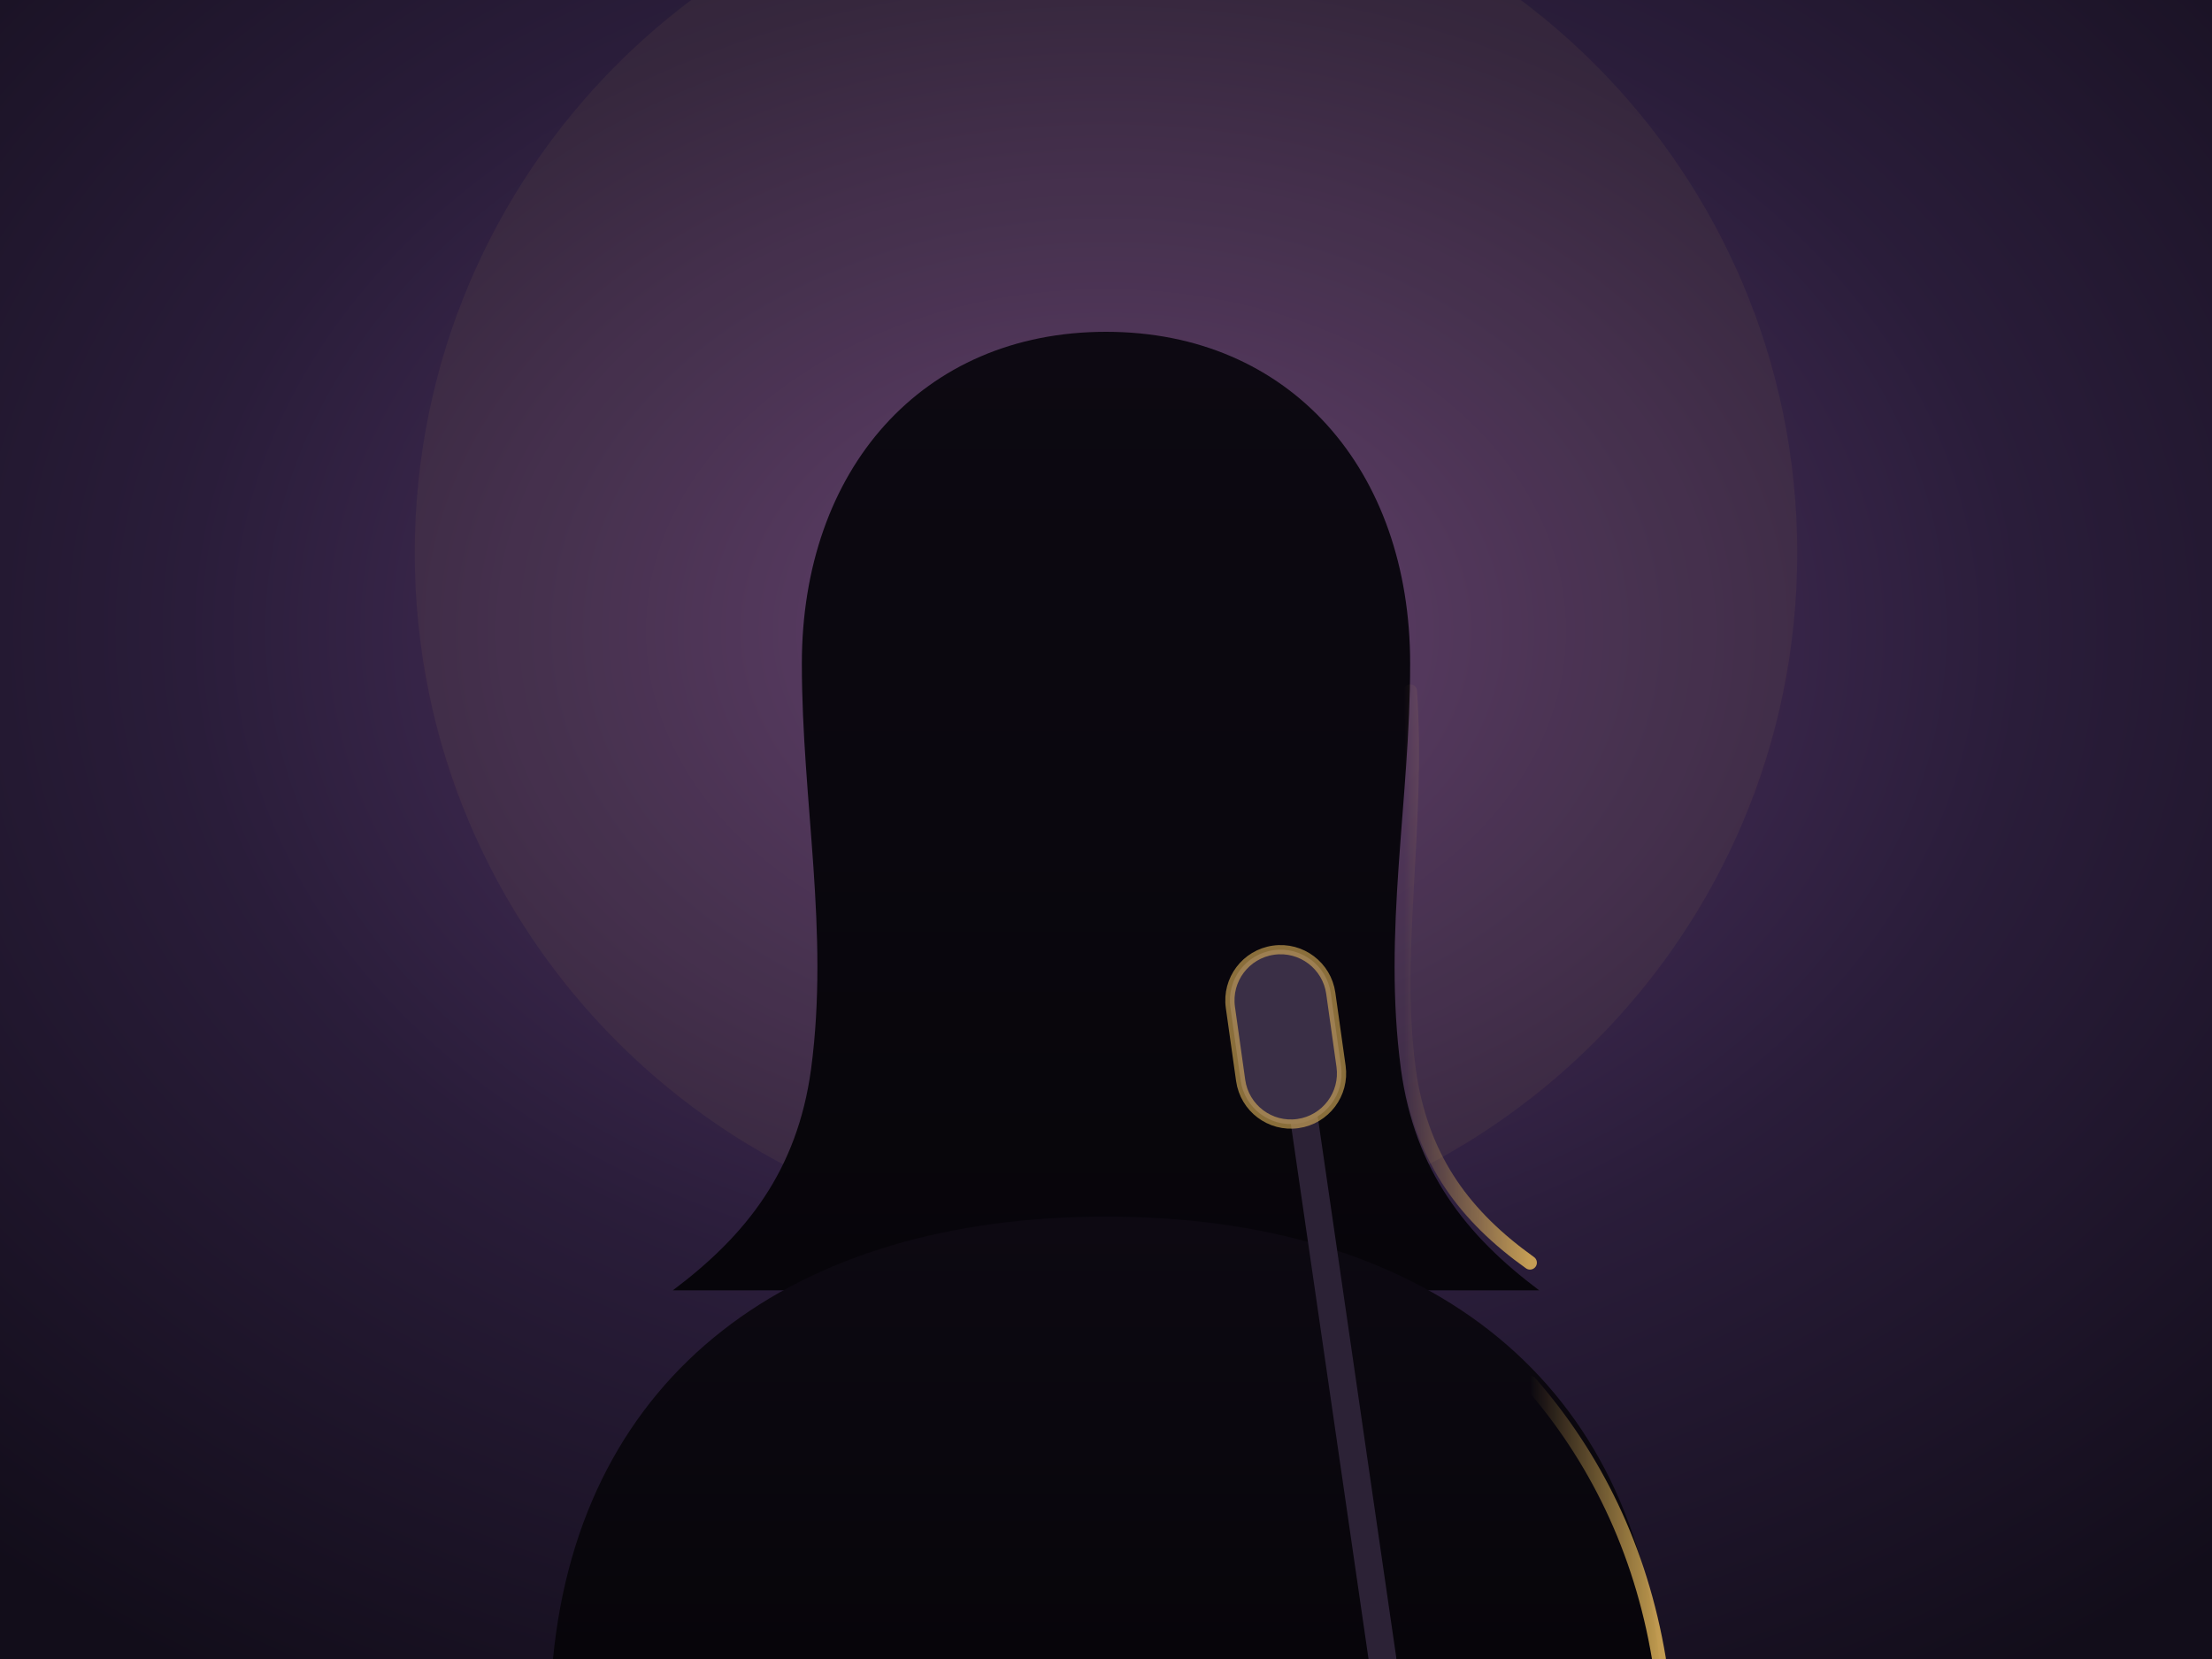
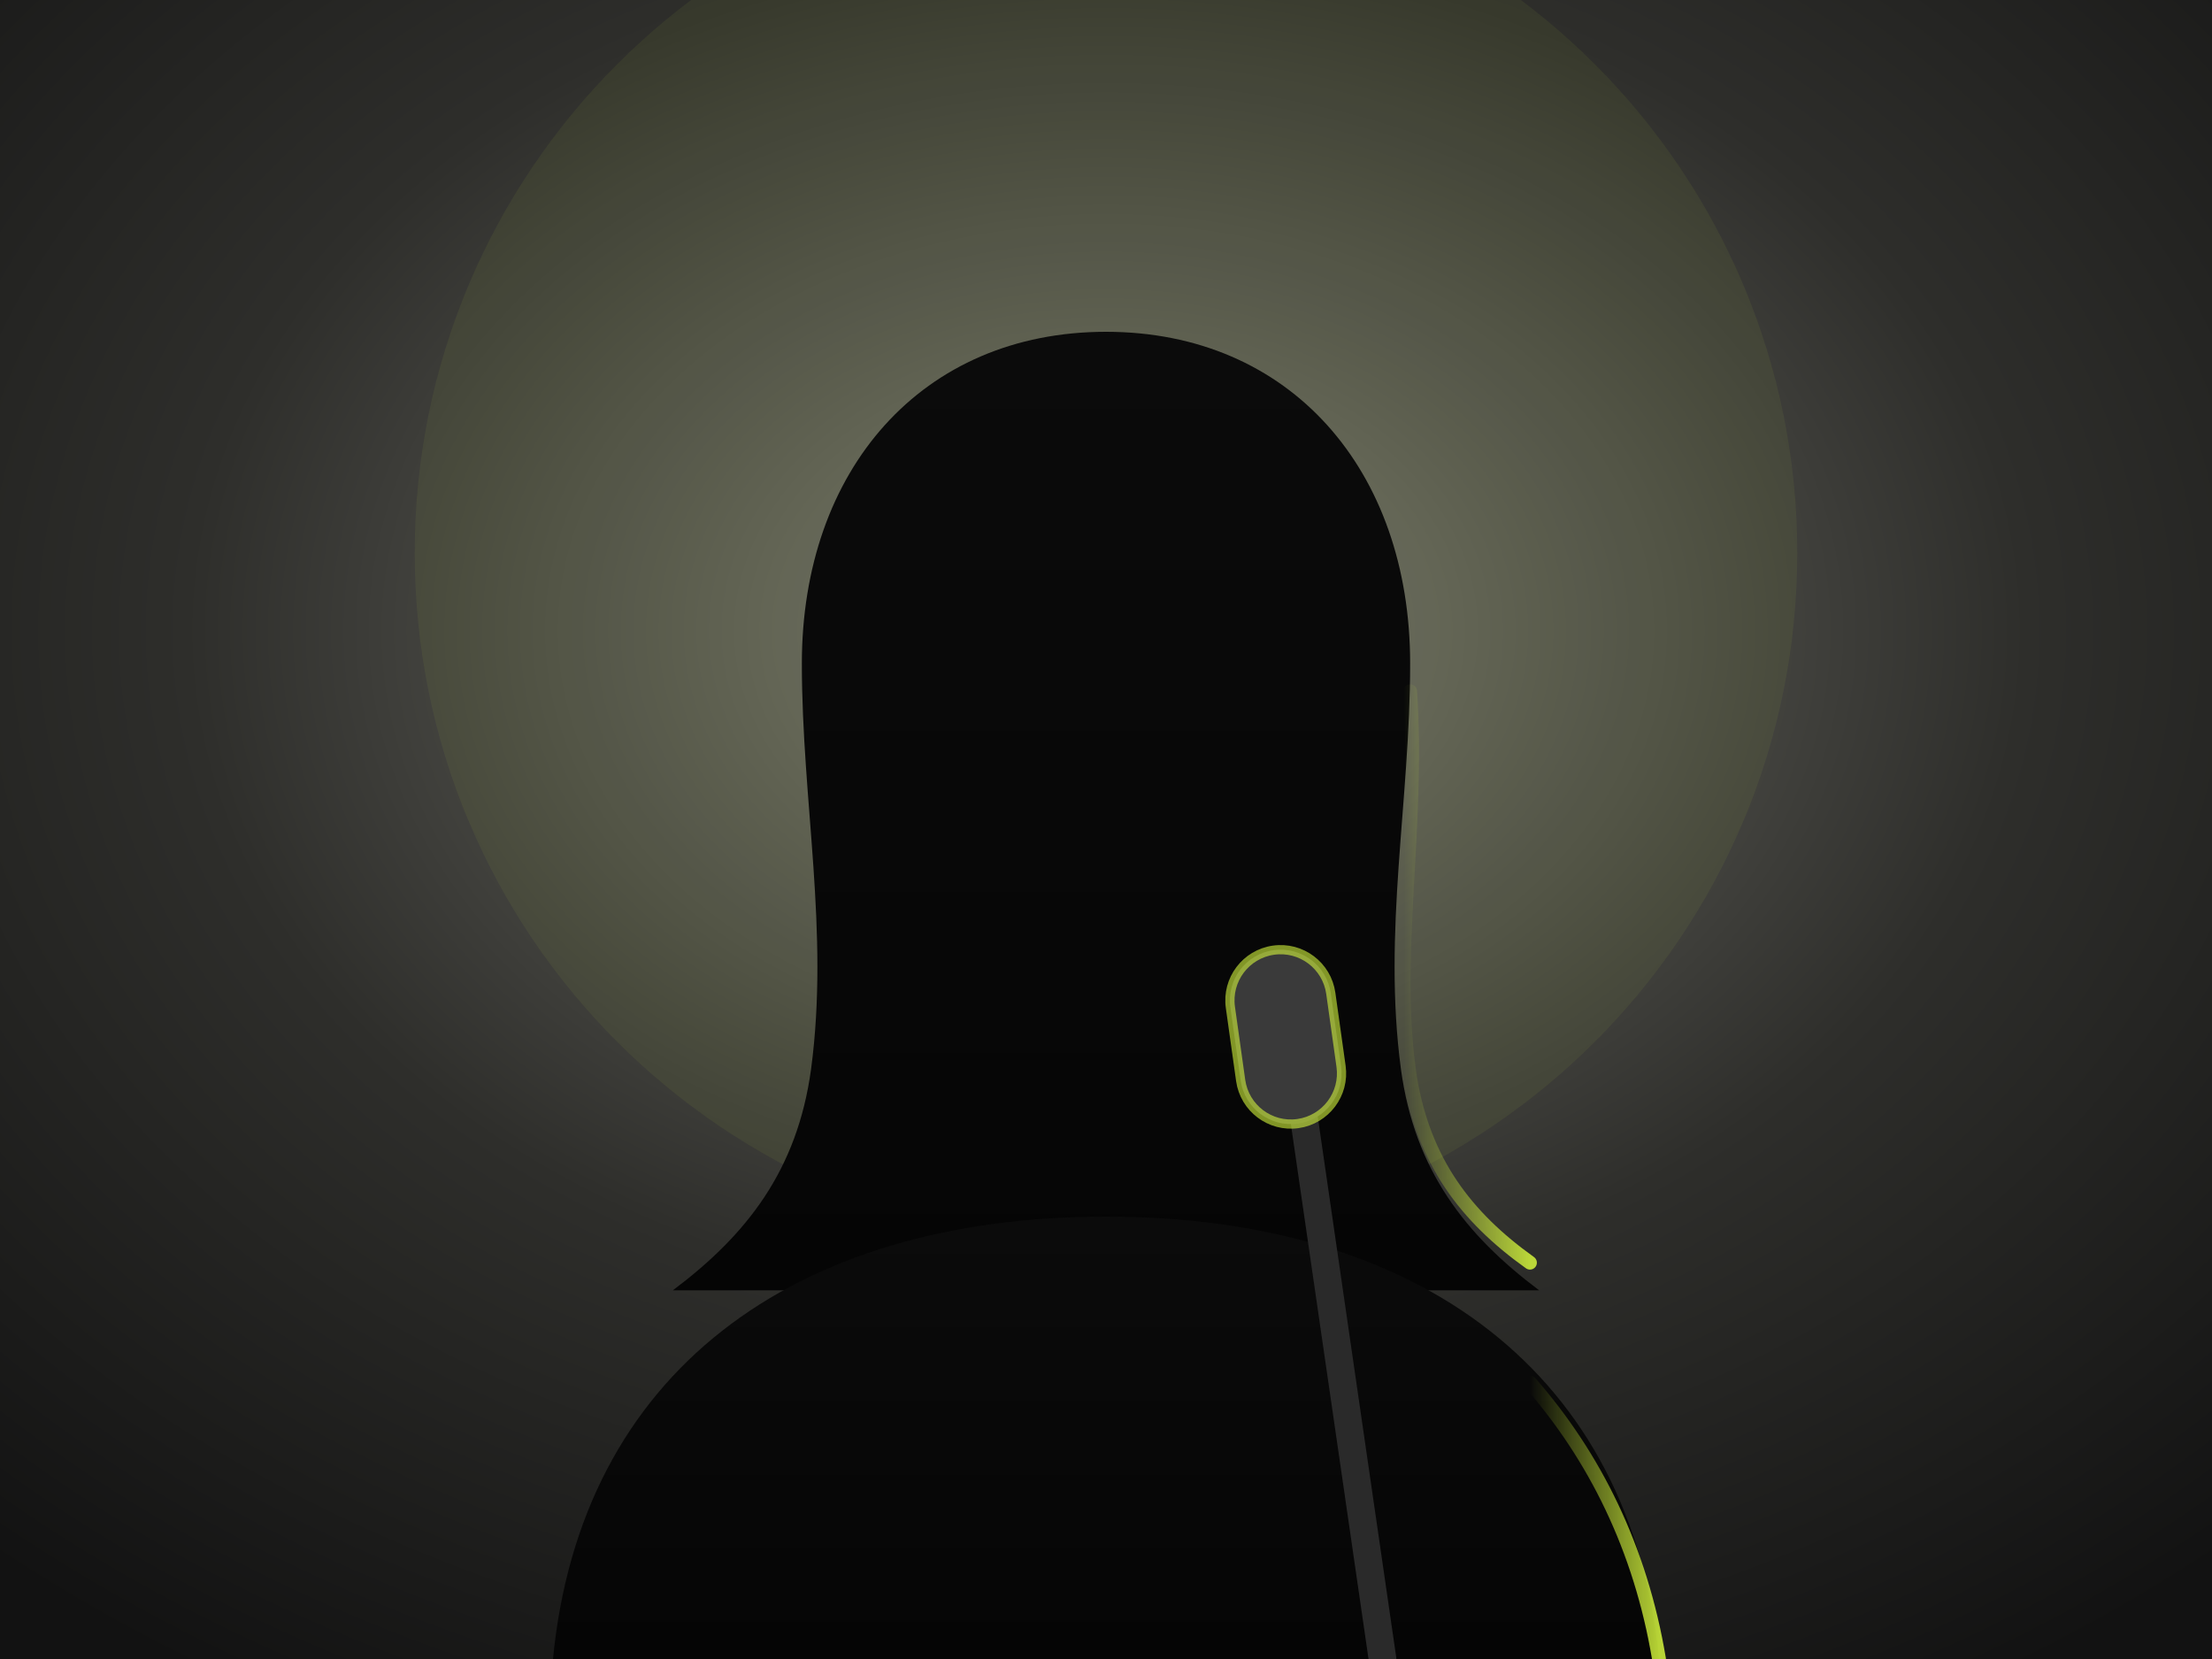
<svg xmlns="http://www.w3.org/2000/svg" viewBox="0 0 480 360">
  <defs>
    <radialGradient id="bg" cx="50%" cy="38%" r="75%">
-       <stop offset="0" stop-color="#5b3a6e" />
-       <stop offset="0.55" stop-color="#2a1d3a" />
-       <stop offset="1" stop-color="#120d1a" />
+       <stop offset="0" stop-color="#77776f" />
+       <stop offset="0.55" stop-color="#2e2e2b" />
+       <stop offset="1" stop-color="#121212" />
    </radialGradient>
    <linearGradient id="body" x1="0" y1="0" x2="0" y2="1">
-       <stop offset="0" stop-color="#0d0912" />
-       <stop offset="1" stop-color="#07050a" />
+       <stop offset="0" stop-color="#0b0b0b" />
+       <stop offset="1" stop-color="#050505" />
    </linearGradient>
    <linearGradient id="rim" x1="0" y1="0" x2="1" y2="0">
-       <stop offset="0" stop-color="#e0b45a" stop-opacity="0" />
-       <stop offset="1" stop-color="#e0b45a" stop-opacity="0.85" />
+       <stop offset="0" stop-color="#d4f53c" stop-opacity="0" />
+       <stop offset="1" stop-color="#d4f53c" stop-opacity="0.85" />
    </linearGradient>
  </defs>
  <rect width="480" height="360" fill="url(#bg)" />
-   <circle cx="240" cy="120" r="150" fill="#e0b45a" opacity="0.06" />
+   <circle cx="240" cy="120" r="150" fill="#d4f53c" opacity="0.06" />
  <path d="M240 72c-40 0-66 30-66 72 0 30 6 58 2 88-3 22-14 36-30 48h188c-16-12-27-26-30-48-4-30 2-58 2-88 0-42-26-72-66-72z" fill="url(#body)" />
  <path d="M120 360c6-62 52-96 120-96s114 34 120 96z" fill="url(#body)" />
  <path d="M306 150c2 30-4 58 0 84 3 18 12 30 26 40" fill="none" stroke="url(#rim)" stroke-width="3" stroke-linecap="round" />
  <path d="M332 300c14 16 24 36 28 60" fill="none" stroke="url(#rim)" stroke-width="3" stroke-linecap="round" />
-   <line x1="300" y1="360" x2="282" y2="236" stroke="#2c2236" stroke-width="6" stroke-linecap="round" />
-   <rect x="268" y="206" width="22" height="38" rx="11" transform="rotate(-8 279 225)" fill="#3a2f46" stroke="#e0b45a" stroke-opacity="0.6" stroke-width="2" />
+   <line x1="300" y1="360" x2="282" y2="236" stroke="#2a2a2a" stroke-width="6" stroke-linecap="round" />
+   <rect x="268" y="206" width="22" height="38" rx="11" transform="rotate(-8 279 225)" fill="#3a3a3a" stroke="#d4f53c" stroke-opacity="0.6" stroke-width="2" />
</svg>
